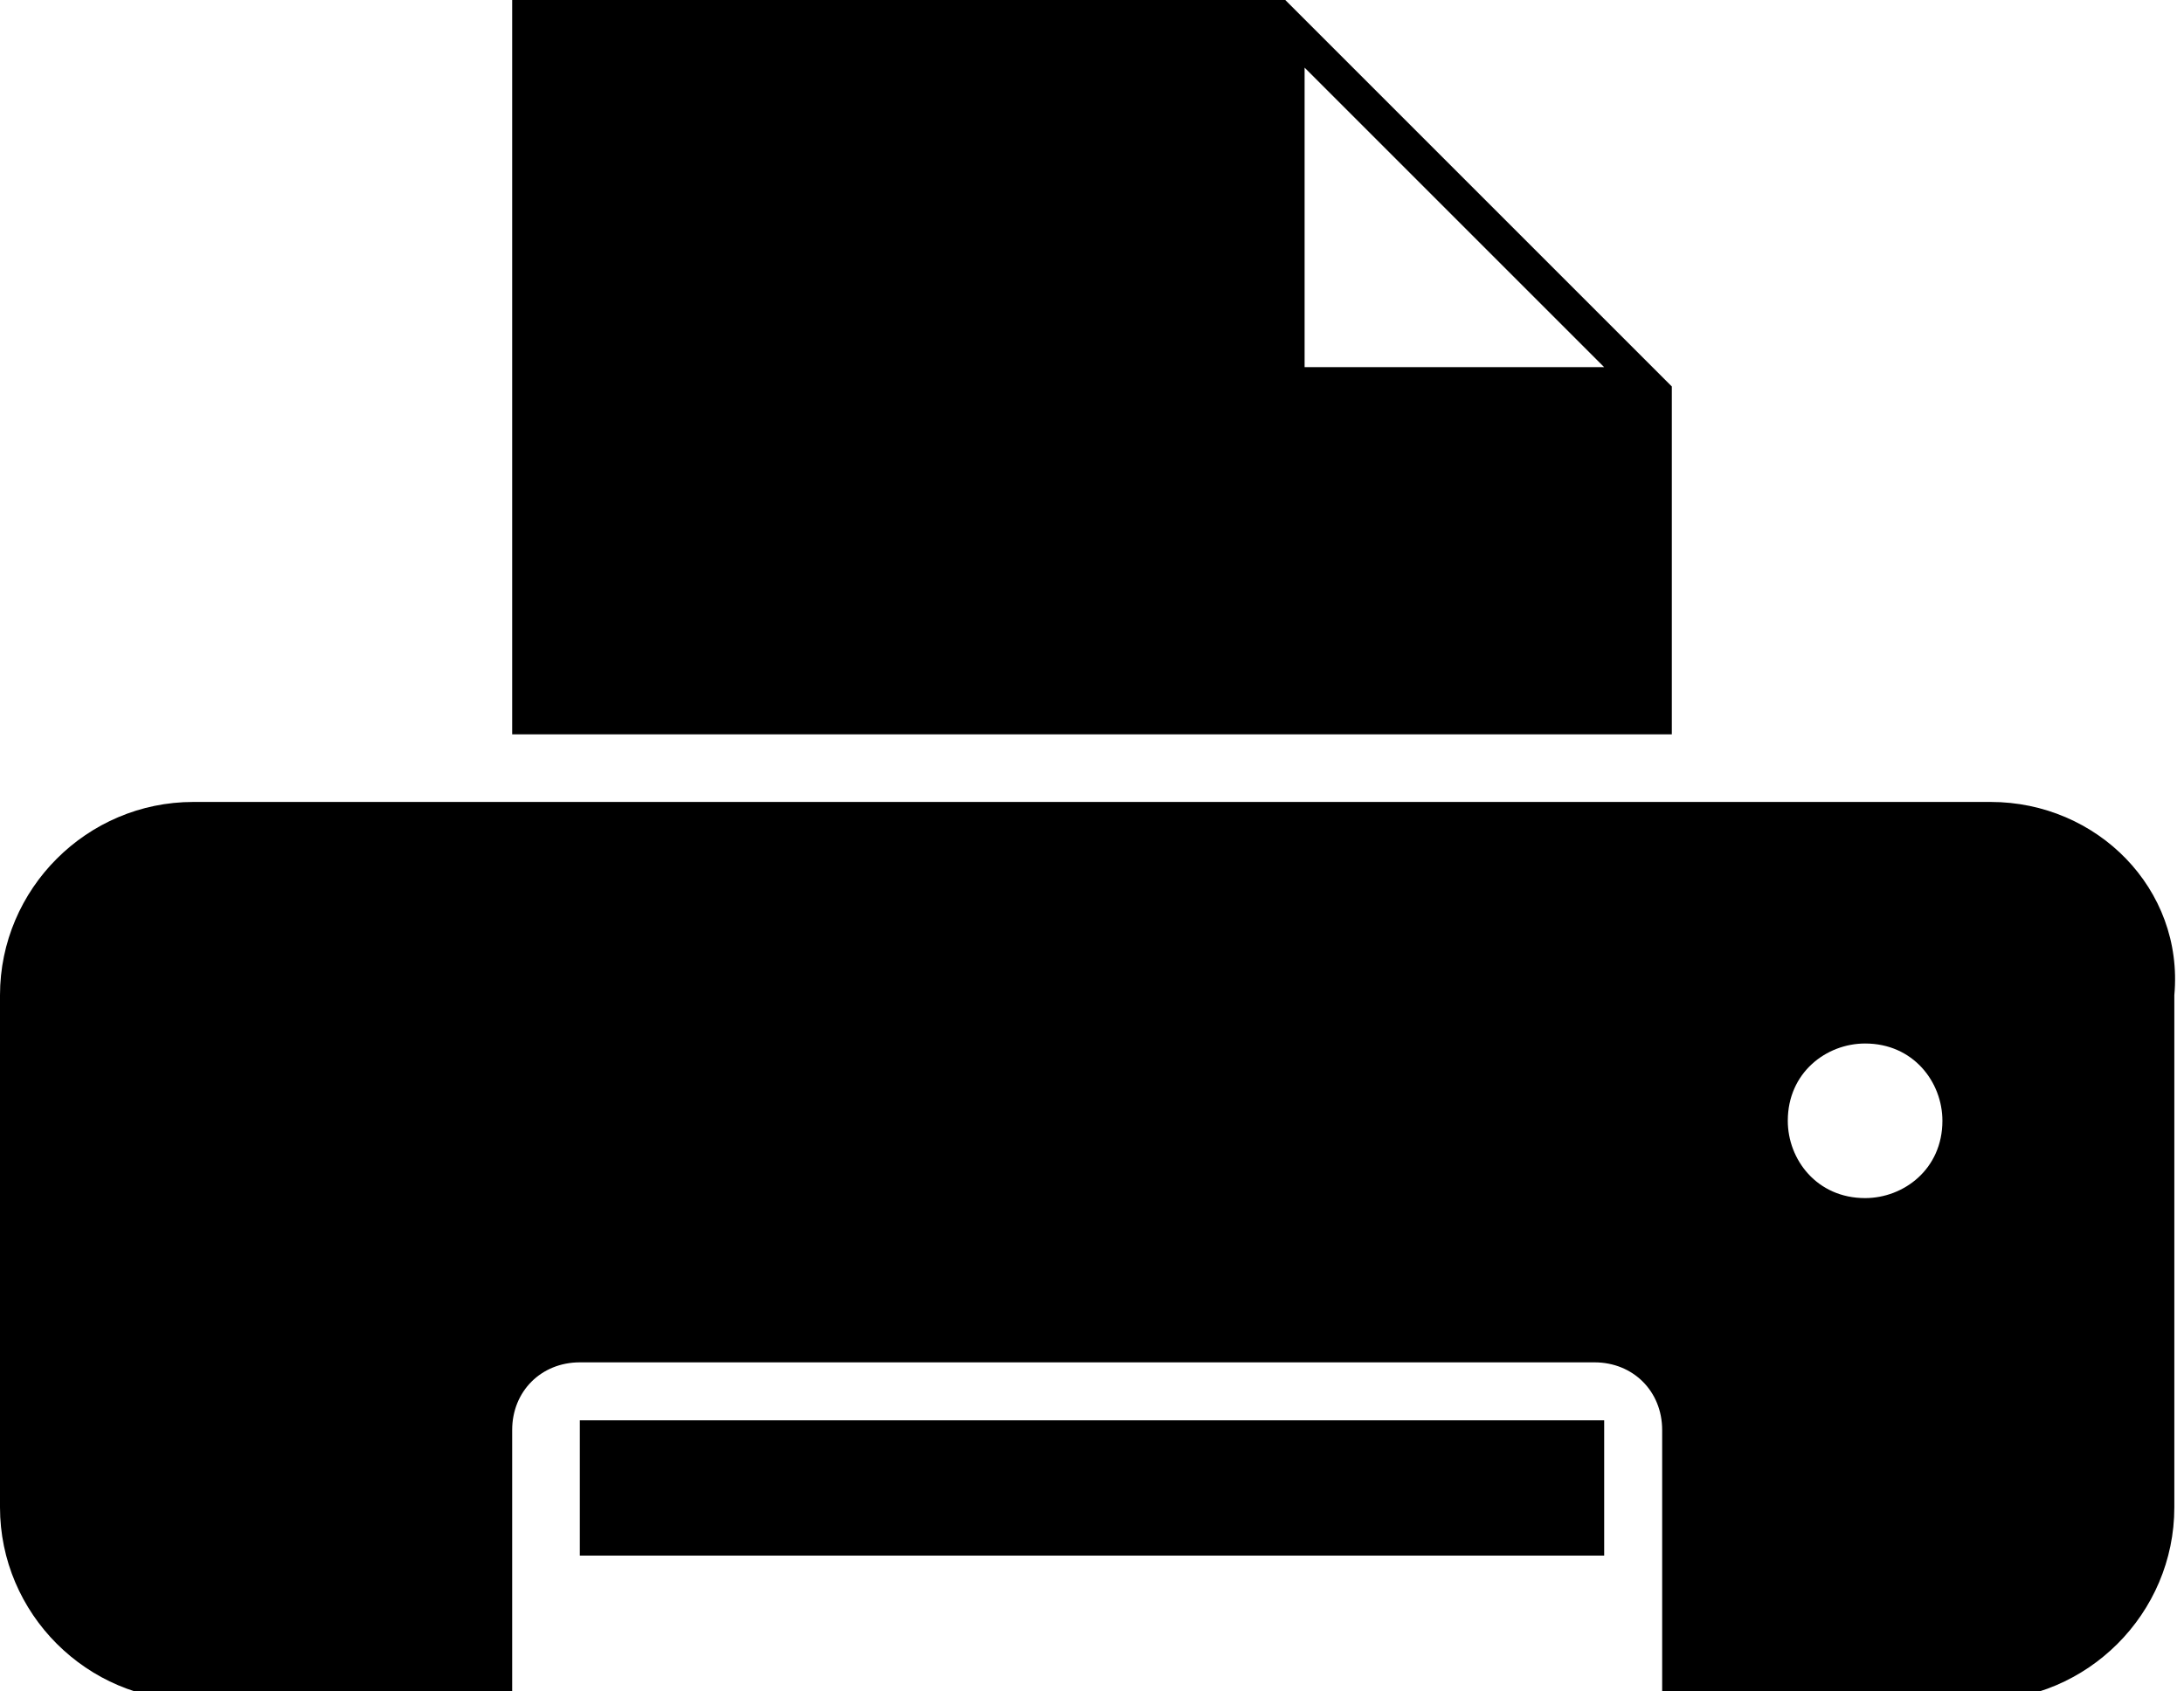
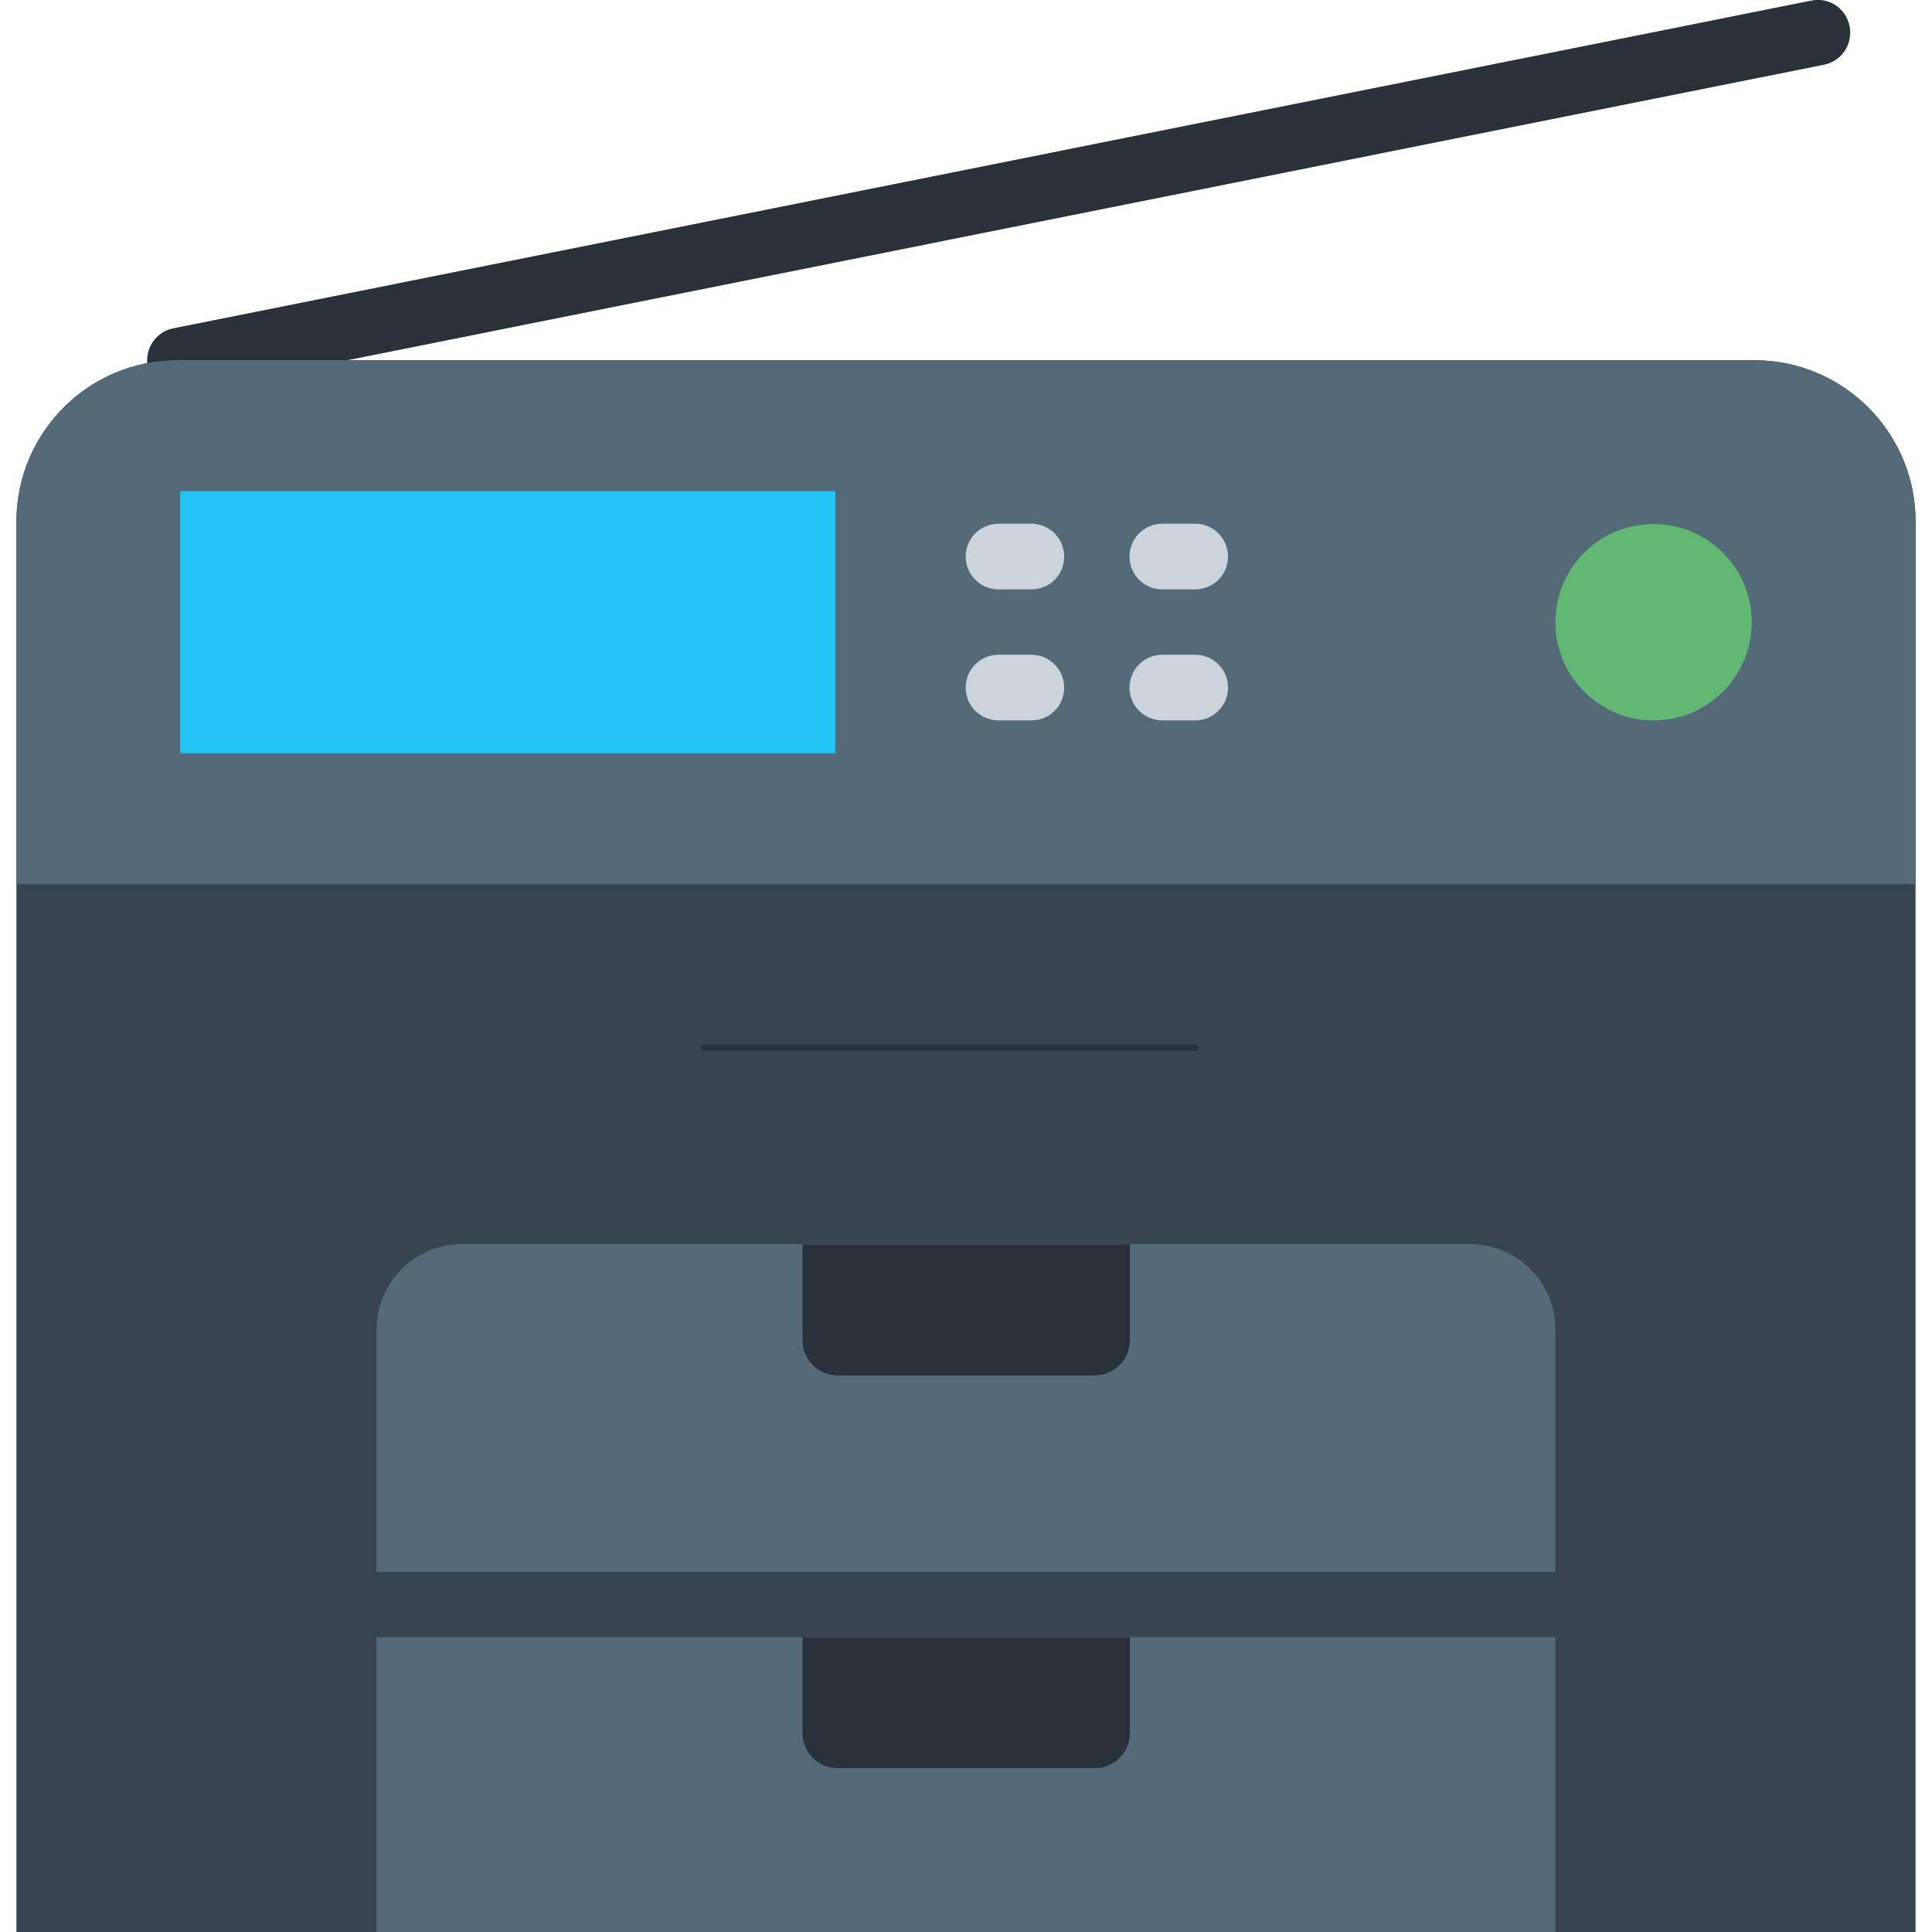
- <svg xmlns="http://www.w3.org/2000/svg" version="1.1" id="Layer_1" x="0px" y="0px" viewBox="13.7 16.2 22.6 17.5" enable-background="new 13.7 16.2 22.6 17.5" xml:space="preserve">
+ <svg xmlns="http://www.w3.org/2000/svg" version="1.1" id="Capa_1" x="0px" y="0px" width="612px" height="612px" viewBox="0 90 612 612" enable-background="new 0 90 612 612" xml:space="preserve">
+   <path fill="#38454F" d="M606.8,702H5.2V255.2c0-28.2,22.9-51.1,51.1-51.1h499.4c28.2,0,51.1,22.9,51.1,51.1V702z" />
  <g>
-     <path d="M34.3,24.5H15.7c-1.1,0-2,0.9-2,2v5.3c0,1.1,0.9,2,2,2h3.3c0,0,0-0.1,0-0.1V31c0-0.4,0.3-0.7,0.7-0.7h10.5   c0.4,0,0.7,0.3,0.7,0.7v2.7c0,0,0,0.1,0,0.1h3.3c1.1,0,2-0.9,2-2v-5.3C36.3,25.4,35.4,24.5,34.3,24.5z M33,28.6   c-0.5,0-0.8-0.4-0.8-0.8c0-0.5,0.4-0.8,0.8-0.8c0.5,0,0.8,0.4,0.8,0.8C33.8,28.3,33.4,28.6,33,28.6z" />
-     <rect x="19.7" y="30.9" width="10.6" height="1.4" />
-     <path d="M31,20.2l-4-4H19v7.6H31V20.2z M27.2,20v-3.1l3.1,3.1H27.2z" />
+     <path fill="#546A79" d="M492.7,511.1c0-14.9-12.1-27-27-27H146.3c-14.9,0-27,12.1-27,27v76.8h373.4V511.1z" />
+     <rect x="119.3" y="608.6" fill="#546A79" width="373.4" height="93.4" />
  </g>
+   <path fill="#283238" d="M57,214.5c-4.8,0-9.2-3.4-10.2-8.3c-1.1-5.6,2.5-11.1,8.1-12.2L573.7,90.2c5.7-1.2,11.1,2.5,12.2,8.1  c1.1,5.6-2.5,11.1-8.1,12.2L59.1,214.3C58.4,214.4,57.7,214.5,57,214.5z" />
+   <line fill="none" stroke="#283238" stroke-width="2" stroke-linecap="round" stroke-miterlimit="10" x1="223" y1="421.9" x2="378.6" y2="421.9" />
+   <path fill="#546A79" d="M555.7,204.1H56.3c-28.2,0-51.1,22.9-51.1,51.1v114.9h601.6V255.2C606.8,227,583.9,204.1,555.7,204.1z" />
+   <rect x="57.1" y="245.6" fill="#21C6F7" width="207.5" height="83" />
+   <circle fill="#61B872" cx="523.8" cy="287.1" r="31.1" />
+   <path fill="#CBD4D8" d="M326.7,276.7h-10.4c-5.7,0-10.4-4.6-10.4-10.4c0-5.7,4.6-10.4,10.4-10.4h10.4c5.7,0,10.4,4.6,10.4,10.4  C337.1,272.1,332.5,276.7,326.7,276.7z" />
+   <path fill="#CBD4D8" d="M326.7,318.2h-10.4c-5.7,0-10.4-4.6-10.4-10.4c0-5.7,4.6-10.4,10.4-10.4h10.4c5.7,0,10.4,4.6,10.4,10.4  C337.1,313.6,332.5,318.2,326.7,318.2z" />
+   <path fill="#CBD4D8" d="M378.6,276.7h-10.4c-5.7,0-10.4-4.6-10.4-10.4c0-5.7,4.6-10.4,10.4-10.4h10.4c5.7,0,10.4,4.6,10.4,10.4  C389,272.1,384.3,276.7,378.6,276.7z" />
+   <path fill="#CBD4D8" d="M378.6,318.2h-10.4c-5.7,0-10.4-4.6-10.4-10.4c0-5.7,4.6-10.4,10.4-10.4h10.4c5.7,0,10.4,4.6,10.4,10.4  C389,313.6,384.3,318.2,378.6,318.2z" />
+   <path fill="#283238" d="M346.8,525.7h-81.5c-6.1,0-11.1-5-11.1-11.1v-30.4h103.7v30.4C357.9,520.7,352.9,525.7,346.8,525.7z" />
+   <path fill="#283238" d="M346.8,650.1h-81.5c-6.1,0-11.1-5-11.1-11.1v-30.4h103.7V639C357.9,645.2,352.9,650.1,346.8,650.1z" />
</svg>
